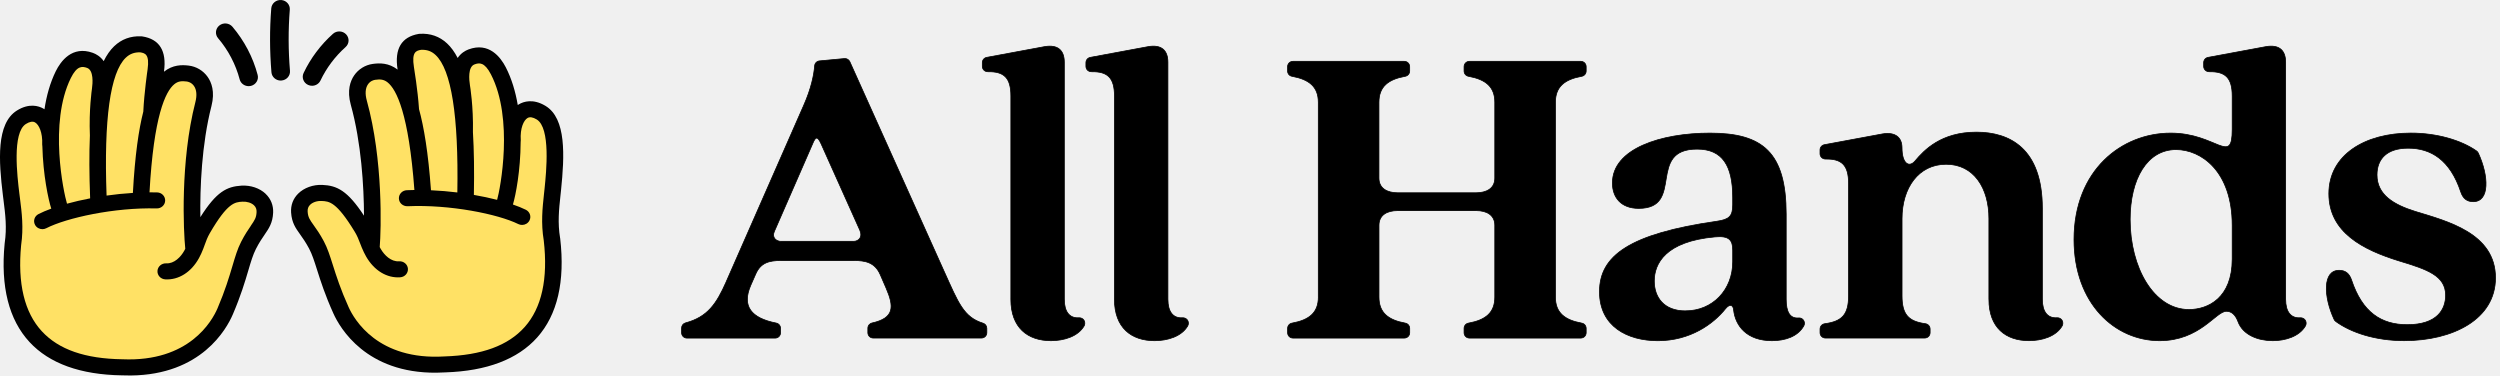
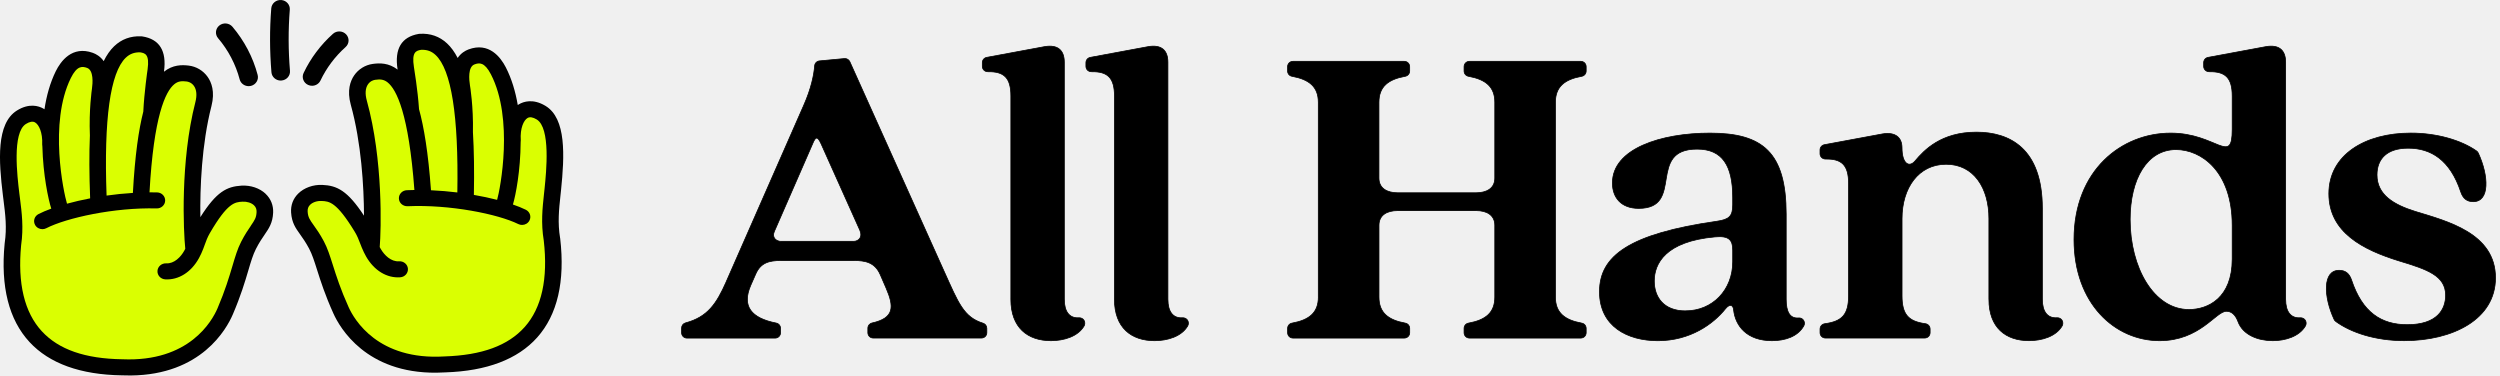
<svg xmlns="http://www.w3.org/2000/svg" width="1305" height="196" viewBox="0 0 1305 196" fill="none">
  <g clip-path="url(#clip0_14027_2415)">
    <g clip-path="url(#clip1_14027_2415)">
-       <path d="M282.419 58.785C273.03 53.163 266.757 61.779 267.526 73.478L267.448 73.566C267.474 61.349 265.779 47.857 260.145 36.941C258.15 33.075 254.107 26.72 246.113 29.715C242.605 31.029 239.423 34.983 241.066 45.191C241.066 45.191 242.892 55.904 242.552 69.372V69.561C240.27 32.418 231.663 21.086 219.352 21.819C215.414 22.501 210.028 24.156 211.841 35.577C211.841 35.577 213.81 47.49 214.449 56.978L214.488 57.458H214.449C208.659 36.979 200.86 36.701 195.213 37.497C190.088 38.217 184.493 43.397 187.323 53.605C196.204 85.632 194.47 124.202 193.805 129.723C191.992 125.946 191.431 122.952 188.914 118.808C178.794 102.169 173.982 100.944 168.074 100.691C162.206 100.438 155.868 103.963 156.285 110.672C156.716 117.38 160.224 118.492 165.205 127.841C169.092 135.118 170.2 144.656 178.025 161.99C184.506 176.342 201.447 192.084 232.302 190.214C257.302 189.405 294.639 180.89 288.144 124.973C286.527 115.258 287.74 107.122 288.588 98.783C289.905 85.846 291.835 64.407 282.432 58.772L282.419 58.785Z" fill="#FFE165" />
-       <path d="M126.317 101.083C120.409 101.449 115.636 102.75 105.829 119.566C103.391 123.748 102.895 126.754 101.148 130.557C100.378 125.049 97.913 86.516 106.181 54.338C108.816 44.092 103.13 39.013 97.992 38.381C92.332 37.687 84.52 38.103 79.121 58.785H79.056L79.134 58.191C79.591 48.691 81.338 36.752 81.338 36.752C82.916 25.293 77.517 23.739 73.566 23.12C61.281 22.614 52.908 33.998 51.291 70.812H51.265C50.704 57.484 52.308 46.871 52.308 46.871C53.756 36.625 50.496 32.734 46.962 31.483C38.915 28.628 34.99 35.059 33.073 38.962C27.648 49.979 26.2 63.497 26.461 75.714L26.383 75.626C26.917 63.914 20.488 55.412 11.203 61.198C1.917 66.997 4.252 88.398 5.817 101.31C6.834 109.636 8.19 117.747 6.756 127.487C1.331 183.505 38.824 191.351 63.837 191.717C94.718 193.044 111.359 176.986 117.566 162.521C125.052 145.061 125.991 135.497 129.734 128.157C134.533 118.719 138.028 117.544 138.328 110.836C138.628 104.127 132.225 100.716 126.356 101.07L126.317 101.083Z" fill="#FFE165" />
+       <path d="M282.419 58.785C273.03 53.163 266.757 61.779 267.526 73.478L267.448 73.566C267.474 61.349 265.779 47.857 260.145 36.941C258.15 33.075 254.107 26.72 246.113 29.715C242.605 31.029 239.423 34.983 241.066 45.191C241.066 45.191 242.892 55.904 242.552 69.372V69.561C240.27 32.418 231.663 21.086 219.352 21.819C215.414 22.501 210.028 24.156 211.841 35.577C211.841 35.577 213.81 47.49 214.449 56.978L214.488 57.458H214.449C208.659 36.979 200.86 36.701 195.213 37.497C190.088 38.217 184.493 43.397 187.323 53.605C196.204 85.632 194.47 124.202 193.805 129.723C191.992 125.946 191.431 122.952 188.914 118.808C178.794 102.169 173.982 100.944 168.074 100.691C162.206 100.438 155.868 103.963 156.285 110.672C156.716 117.38 160.224 118.492 165.205 127.841C169.092 135.118 170.2 144.656 178.025 161.99C184.506 176.342 201.447 192.084 232.302 190.214C257.302 189.405 294.639 180.89 288.144 124.973C286.527 115.258 287.74 107.122 288.588 98.783C289.905 85.846 291.835 64.407 282.432 58.772L282.419 58.785Z" fill="#DAFF01" />
+       <path d="M126.317 101.083C120.409 101.449 115.636 102.75 105.829 119.566C103.391 123.748 102.895 126.754 101.148 130.557C100.378 125.049 97.913 86.516 106.181 54.338C108.816 44.092 103.13 39.013 97.992 38.381C92.332 37.687 84.52 38.103 79.121 58.785H79.056L79.134 58.191C79.591 48.691 81.338 36.752 81.338 36.752C82.916 25.293 77.517 23.739 73.566 23.12C61.281 22.614 52.908 33.998 51.291 70.812H51.265C50.704 57.484 52.308 46.871 52.308 46.871C53.756 36.625 50.496 32.734 46.962 31.483C38.915 28.628 34.99 35.059 33.073 38.962C27.648 49.979 26.2 63.497 26.461 75.714L26.383 75.626C26.917 63.914 20.488 55.412 11.203 61.198C1.917 66.997 4.252 88.398 5.817 101.31C6.834 109.636 8.19 117.747 6.756 127.487C1.331 183.505 38.824 191.351 63.837 191.717C94.718 193.044 111.359 176.986 117.566 162.521C125.052 145.061 125.991 135.497 129.734 128.157C134.533 118.719 138.028 117.544 138.328 110.836C138.628 104.127 132.225 100.716 126.356 101.07L126.317 101.083Z" fill="#DAFF01" />
      <path d="M138.679 101.171C135.549 98.202 130.842 96.623 126.056 96.901C118.387 97.368 112.949 100.084 104.59 113.35C104.368 98.177 105.242 75.398 110.38 55.361C112.31 47.831 110.367 42.917 108.385 40.125C106.076 36.865 102.49 34.718 98.526 34.237C94.913 33.795 90.192 33.77 85.589 37.434C85.589 37.383 85.602 37.32 85.602 37.32C87.088 26.556 83.254 20.391 74.217 19.001L73.721 18.951C68.153 18.71 63.38 20.479 59.532 24.194C57.472 26.177 55.685 28.742 54.133 31.913C52.399 29.449 50.169 28.198 48.408 27.567C37.65 23.739 31.703 31.938 29.12 37.168C26.121 43.258 24.256 50.08 23.213 57.041C22.991 56.902 22.782 56.763 22.561 56.637C20.187 55.31 15.245 53.693 8.828 57.698C-2.048 64.495 -0.665 84.027 1.499 101.815C1.617 102.763 1.734 103.698 1.851 104.645C2.777 111.935 3.651 118.82 2.451 126.919L2.425 127.121C0.247 149.596 4.616 166.892 15.414 178.553C25.795 189.771 42.057 195.608 63.614 195.924C65.192 195.987 66.731 196.013 68.231 196C105.059 195.671 118.27 171.73 121.517 164.15C125.716 154.346 127.894 147.032 129.629 141.144C130.972 136.596 132.041 133.008 133.554 130.026C135.276 126.641 136.788 124.442 138.119 122.497C140.388 119.187 142.344 116.331 142.579 111.025C142.748 107.185 141.392 103.774 138.64 101.171H138.679ZM65.649 30.131C67.722 28.135 70.109 27.251 73.135 27.314C75.756 27.731 78.129 28.35 77.047 36.183C76.969 36.676 75.273 48.438 74.817 58.014C74.817 58.077 74.817 58.14 74.817 58.204C72.43 67.553 70.435 81.02 69.366 100.704C64.736 100.981 60.119 101.462 55.633 102.093C54.186 62.158 57.537 37.939 65.636 30.131H65.649ZM36.945 40.782C40.193 34.212 42.918 34.541 45.448 35.438C48.956 36.688 48.408 43.473 48.004 46.29C47.939 46.745 46.374 57.319 46.922 70.774C46.517 80.212 46.57 91.089 47.052 103.534C42.762 104.355 38.693 105.302 34.976 106.326C33.215 100.59 25.43 64.154 36.945 40.794V40.782ZM130.946 117.86C129.537 119.907 127.79 122.459 125.821 126.325C123.956 129.976 122.808 133.892 121.335 138.832C119.652 144.505 117.553 151.567 113.549 160.929C110.706 167.549 98.76 189.051 63.875 187.535C44.431 187.257 30.686 182.482 21.857 172.943C12.754 163.114 9.115 147.979 11.032 127.98C12.363 118.833 11.385 111.088 10.433 103.609C10.315 102.674 10.198 101.752 10.08 100.817C9.037 92.188 6.246 69.258 13.51 64.723C15.466 63.497 17.07 63.219 18.257 63.876C20.279 65.001 22.313 69.094 22.026 75.436C22.013 75.777 22.052 76.106 22.117 76.434C22.483 91.216 25.208 104.077 26.76 108.903C24.217 109.825 21.974 110.785 20.096 111.745C17.983 112.832 17.188 115.359 18.309 117.405C19.092 118.833 20.605 119.642 22.17 119.629C22.835 119.629 23.513 119.465 24.152 119.136C34.702 113.716 59.728 108.208 81.781 108.802C84.18 108.84 86.15 107.046 86.215 104.734C86.28 102.422 84.402 100.501 82.016 100.438C80.698 100.4 79.368 100.4 78.038 100.4C80.242 60.705 86.306 47.755 91.027 43.928C92.983 42.348 94.848 42.222 97.43 42.538C98.147 42.626 99.947 43.031 101.238 44.85C102.634 46.833 102.894 49.764 101.982 53.327C94 84.419 95.8 120.981 96.713 129.85C96.556 130.153 96.413 130.456 96.243 130.772C94.379 134.17 90.91 137.708 86.775 137.468C84.415 137.354 82.341 139.098 82.198 141.397C82.055 143.709 83.867 145.692 86.254 145.831C93.244 146.236 99.83 142.079 103.872 134.714C104.303 133.93 104.668 133.185 104.994 132.465C105.02 132.414 105.046 132.351 105.072 132.301C105.829 130.658 106.376 129.155 106.859 127.803C107.615 125.706 108.267 123.886 109.571 121.638C118.831 105.744 122.587 105.517 126.564 105.277C128.898 105.138 131.22 105.858 132.589 107.172C133.567 108.094 133.998 109.244 133.932 110.684C133.802 113.653 132.954 114.891 130.907 117.873L130.946 117.86Z" fill="black" />
      <path d="M292.383 124.316C291.04 116.243 291.783 109.345 292.566 102.043C292.67 101.095 292.774 100.16 292.866 99.213C294.691 81.399 295.709 61.83 284.689 55.235C278.194 51.344 273.278 53.049 270.93 54.414C270.709 54.54 270.5 54.692 270.278 54.831C269.091 47.895 267.109 41.11 263.992 35.071C261.319 29.892 255.229 21.793 244.535 25.811C242.787 26.468 240.597 27.756 238.901 30.258C237.284 27.112 235.445 24.585 233.346 22.64C229.433 19.001 224.621 17.308 219.066 17.649L218.57 17.7C209.559 19.254 205.842 25.482 207.537 36.246C207.537 36.246 207.537 36.297 207.55 36.335C202.882 32.747 198.161 32.86 194.561 33.366C190.61 33.922 187.063 36.133 184.82 39.43C182.902 42.26 181.038 47.2 183.111 54.692C188.641 74.64 189.945 97.406 190.01 112.579C181.403 99.466 175.912 96.85 168.244 96.522C163.471 96.32 158.763 98 155.699 101.02C152.999 103.673 151.708 107.109 151.956 110.937C152.295 116.231 154.303 119.061 156.638 122.32C158.007 124.24 159.559 126.413 161.345 129.761C162.923 132.718 164.058 136.28 165.493 140.803C167.344 146.653 169.653 153.93 174.048 163.658C177.438 171.175 191.105 194.888 227.829 194.547C229.316 194.535 230.855 194.484 232.42 194.383C254.094 193.688 270.239 187.548 280.411 176.152C290.975 164.302 295.017 146.931 292.422 124.493L292.396 124.291L292.383 124.316ZM245.317 44.559C244.861 41.704 244.17 34.932 247.665 33.631C250.169 32.684 252.907 32.317 256.272 38.824C268.231 61.981 261.149 98.556 259.493 104.317C255.75 103.357 251.668 102.485 247.365 101.74C247.6 89.295 247.443 78.405 246.869 68.98C247.156 55.525 245.396 44.976 245.317 44.559ZM219.822 26C222.861 25.874 225.26 26.72 227.36 28.691C235.602 36.36 239.423 60.503 238.732 100.464C234.232 99.908 229.616 99.516 224.973 99.314C223.539 79.643 221.283 66.226 218.714 56.915C218.714 56.852 218.714 56.789 218.714 56.726C218.074 47.149 216.144 35.425 216.066 34.97C214.827 27.125 217.188 26.468 219.809 26H219.822ZM283.841 125.554C286.136 145.516 282.785 160.714 273.878 170.707C265.231 180.397 251.577 185.426 232.015 186.057C197.326 188.18 184.937 166.905 181.977 160.335C177.777 151.037 175.547 144.025 173.761 138.378C172.196 133.45 170.97 129.572 169.04 125.946C167.005 122.118 165.206 119.604 163.758 117.582C161.658 114.639 160.785 113.413 160.589 110.444C160.498 109.004 160.915 107.842 161.867 106.907C163.223 105.568 165.519 104.797 167.866 104.911C171.844 105.088 175.599 105.239 185.172 120.968C186.528 123.192 187.206 124.998 188.002 127.083C188.523 128.435 189.097 129.938 189.893 131.568C189.919 131.618 189.932 131.669 189.958 131.707C190.31 132.427 190.688 133.16 191.131 133.943C195.318 141.233 201.982 145.276 208.959 144.745C211.332 144.568 213.119 142.547 212.936 140.247C212.754 137.948 210.68 136.242 208.294 136.394C204.16 136.697 200.625 133.223 198.695 129.862C198.513 129.547 198.369 129.256 198.213 128.953C198.956 120.084 200.065 83.484 191.484 52.544C190.492 48.994 190.701 46.063 192.057 44.054C193.322 42.209 195.109 41.767 195.826 41.666C198.395 41.3 200.273 41.401 202.256 42.942C207.055 46.694 213.367 59.53 216.314 99.175C214.984 99.188 213.654 99.225 212.349 99.289C209.963 99.39 208.124 101.348 208.228 103.66C208.333 105.972 210.315 107.715 212.741 107.652C234.767 106.667 259.911 111.72 270.552 116.963C271.191 117.279 271.869 117.418 272.547 117.418C274.112 117.406 275.612 116.572 276.368 115.119C277.451 113.06 276.603 110.533 274.464 109.484C272.573 108.549 270.304 107.64 267.748 106.755C269.209 101.904 271.7 88.992 271.778 74.211C271.843 73.882 271.869 73.554 271.843 73.213C271.426 66.883 273.395 62.752 275.39 61.59C276.564 60.907 278.168 61.16 280.15 62.348C287.506 66.757 285.158 89.725 284.271 98.379C284.18 99.314 284.076 100.236 283.971 101.171C283.163 108.676 282.328 116.42 283.841 125.554Z" fill="black" />
      <path d="M162.923 44.774C162.232 44.774 161.527 44.648 160.862 44.344C158.424 43.258 157.354 40.466 158.476 38.103C162.101 30.435 167.409 23.36 173.812 17.649C175.781 15.893 178.859 16.007 180.672 17.927C182.485 19.835 182.367 22.817 180.385 24.573C174.921 29.449 170.395 35.488 167.292 42.032C166.483 43.738 164.749 44.761 162.923 44.774Z" fill="black" />
      <path d="M146.57 42.058C144.053 42.083 141.901 40.213 141.692 37.737C140.766 26.657 140.727 15.426 141.601 4.346C141.809 1.756 144.144 -0.177 146.804 0.013C149.478 0.215 151.473 2.464 151.277 5.054C150.443 15.641 150.482 26.379 151.369 36.966C151.59 39.556 149.595 41.83 146.922 42.032C146.804 42.032 146.687 42.045 146.57 42.045V42.058Z" fill="black" />
      <path d="M129.851 44.976C127.673 45.002 125.665 43.574 125.104 41.439C123.043 33.606 119.144 26.165 113.836 19.936C112.128 17.927 112.428 14.971 114.488 13.316C116.562 11.661 119.614 11.952 121.322 13.948C127.53 21.25 132.094 29.955 134.494 39.114C135.159 41.628 133.581 44.193 130.985 44.837C130.594 44.938 130.216 44.976 129.825 44.989L129.851 44.976Z" fill="black" />
    </g>
  </g>
  <path d="M379.045 147.144L419.52 55.032C423.451 46.205 424.882 39.02 425.244 34.35C425.349 32.994 426.419 31.91 427.775 31.789L440.789 30.569C441.979 30.464 443.109 31.111 443.606 32.211L492.788 141.571C500.244 158.005 502.94 165.566 513.153 168.715C514.313 169.076 515.127 170.161 515.127 171.381V173.655C515.127 175.207 513.876 176.457 512.325 176.457H455.822C454.271 176.457 453.021 175.207 453.021 173.655V171.321C453.021 170.01 453.955 168.88 455.235 168.594C466.954 166.003 466.728 160.068 462.556 150.413L459.528 143.438C456.741 136.931 451.62 135.997 445.805 135.997H407.665C401.384 135.997 396.97 137.157 394.409 143.212L391.849 149.027C387.224 159.827 391.999 166.033 405.195 168.639C406.505 168.895 407.439 170.055 407.439 171.381V173.685C407.439 175.237 406.189 176.487 404.637 176.487H358.589C357.037 176.487 355.787 175.237 355.787 173.685V171.245C355.787 169.98 356.631 168.88 357.851 168.549C369.344 165.476 373.984 158.622 379.045 147.174V147.144ZM407.665 125.98H445.579C448.14 125.98 450.46 123.886 448.833 120.166L428.603 75.051C426.75 71.089 425.816 71.089 424.19 75.051L404.185 120.874C402.785 124.127 405.345 125.995 407.68 125.995L407.665 125.98Z" fill="black" stroke="black" stroke-width="0.394" stroke-miterlimit="10" />
  <path d="M527.675 156.227V50.166C527.675 40.511 524.075 37.302 515.685 37.438C514.103 37.468 512.777 36.233 512.777 34.636V32.708C512.777 31.352 513.741 30.207 515.067 29.951L545.344 24.333C552.093 23.173 555.572 26.201 555.572 32.467V156.212C555.572 162.825 558.329 166.184 563.179 165.883C564.836 165.777 566.267 166.997 566.267 168.669V168.745C566.267 169.227 566.162 169.709 565.921 170.115C562.682 175.689 555.316 177.843 548.598 177.843C536.502 177.843 527.66 171.094 527.66 156.212L527.675 156.227Z" fill="black" stroke="black" stroke-width="0.394" stroke-miterlimit="10" />
  <path d="M581.748 156.227V50.166C581.748 40.511 578.148 37.302 569.758 37.438C568.176 37.468 566.851 36.233 566.851 34.636V32.708C566.851 31.352 567.815 30.207 569.14 29.951L599.417 24.333C606.166 23.173 609.645 26.201 609.645 32.467V156.212C609.645 162.825 612.402 166.184 617.252 165.883C618.909 165.777 620.34 166.997 620.34 168.669V168.745C620.34 169.227 620.235 169.709 619.994 170.115C616.755 175.689 609.389 177.843 602.671 177.843C590.575 177.843 581.733 171.094 581.733 156.212L581.748 156.227Z" fill="black" stroke="black" stroke-width="0.394" stroke-miterlimit="10" />
  <path d="M688.158 155.052V53.42C688.158 45.256 683.383 41.46 674.405 39.818C673.079 39.577 672.115 38.417 672.115 37.077V34.817C672.115 33.266 673.365 32.015 674.917 32.015H733.046C734.598 32.015 735.848 33.266 735.848 34.817V37.077C735.848 38.417 734.884 39.577 733.558 39.818C724.566 41.445 719.806 45.241 719.806 53.42V92.961C719.806 98.309 723.993 100.644 729.808 100.644H770.283C776.097 100.644 780.285 98.324 780.285 92.961V53.42C780.285 45.256 775.51 41.46 766.532 39.818C765.206 39.577 764.242 38.417 764.242 37.077V34.817C764.242 33.266 765.493 32.015 767.044 32.015H825.173C826.725 32.015 827.975 33.266 827.975 34.817V37.077C827.975 38.417 827.011 39.577 825.686 39.818C816.708 41.445 811.933 45.241 811.933 53.42V155.067C811.933 163.232 816.708 167.027 825.686 168.669C827.011 168.91 827.975 170.07 827.975 171.411V173.67C827.975 175.222 826.725 176.472 825.173 176.472H767.044C765.493 176.472 764.242 175.222 764.242 173.67V171.411C764.242 170.07 765.206 168.91 766.532 168.669C775.525 167.043 780.285 163.247 780.285 155.067V117.62C780.285 112.272 776.097 109.938 770.524 109.938H729.582C723.993 109.938 719.821 112.257 719.821 117.62V155.067C719.821 163.232 724.596 167.027 733.573 168.669C734.899 168.91 735.863 170.07 735.863 171.411V173.67C735.863 175.222 734.613 176.472 733.061 176.472H674.932C673.381 176.472 672.13 175.222 672.13 173.67V171.411C672.13 170.07 673.094 168.91 674.42 168.669C683.398 167.043 688.173 163.247 688.173 155.067L688.158 155.052Z" fill="black" stroke="black" stroke-width="0.394" stroke-miterlimit="10" />
  <path d="M834.929 152.265C834.929 133.421 850.745 122.033 896.101 115.511C902.608 114.577 904.476 112.95 904.476 106.909V103.189C904.476 86.438 899.128 77.837 885.873 77.837C859.361 77.837 879.591 108.777 855.4 108.777C846.091 108.777 841.677 102.963 841.677 95.522C841.677 77.611 867.029 69.477 892.621 69.477C920.066 69.477 932.388 79.479 932.388 111.805V156.227C932.388 162.855 934.346 166.379 938.941 165.973C940.553 165.837 941.923 167.148 941.923 168.759C941.923 169.226 941.818 169.708 941.577 170.115C938.414 175.688 931.891 177.843 924.947 177.843C911.917 177.843 905.877 170.16 904.943 161.8C904.717 159.013 902.849 158.546 900.755 161.107C894.248 169.241 882.152 177.858 865.402 177.858C849.585 177.858 834.929 170.416 834.929 152.28V152.265ZM879.817 162.267C894.007 162.267 904.476 151.331 904.476 136.675V130.634C904.476 125.287 902.623 122.952 895.167 123.66C869.348 125.98 863.534 137.608 863.534 146.692C863.534 155.067 868.414 162.282 879.817 162.282V162.267Z" fill="black" stroke="black" stroke-width="0.394" stroke-miterlimit="10" />
  <path d="M1038.21 156.227V114.125C1038.21 98.083 1030.3 85.746 1015.89 85.746C1001.47 85.746 992.856 98.068 992.856 114.125V154.359C992.856 164.211 996.2 167.751 1005.07 168.971C1006.46 169.167 1007.51 170.341 1007.51 171.742V173.655C1007.51 175.207 1006.26 176.457 1004.71 176.457H952.863C951.311 176.457 950.061 175.207 950.061 173.655V171.757C950.061 170.357 951.115 169.182 952.501 168.986C961.584 167.766 964.944 164.226 964.944 154.359V95.748C964.944 86.093 961.343 82.884 952.953 83.02C951.372 83.05 950.046 81.814 950.046 80.218V78.29C950.046 76.934 951.01 75.789 952.336 75.533L982.613 69.915C989.361 68.755 992.841 71.782 992.841 77.13C992.841 85.505 996.561 87.599 999.589 84.104C1004.47 78.29 1013.31 68.981 1031.69 68.981C1048.91 68.981 1066.11 77.356 1066.11 108.748V156.197C1066.11 162.81 1068.87 166.169 1073.72 165.868C1075.37 165.762 1076.8 166.982 1076.8 168.654V168.73C1076.8 169.212 1076.7 169.694 1076.46 170.1C1073.22 175.674 1065.85 177.828 1059.13 177.828C1047.04 177.828 1038.2 171.08 1038.2 156.197L1038.21 156.227Z" fill="black" stroke="black" stroke-width="0.394" stroke-miterlimit="10" />
  <path d="M1082.63 125.061C1082.63 88.773 1107.52 69.478 1133.11 69.478C1157.06 69.478 1165.21 86.695 1165.21 67.61V50.166C1165.21 40.511 1161.61 37.302 1153.22 37.438C1151.64 37.468 1150.31 36.233 1150.31 34.636V32.708C1150.31 31.352 1151.27 30.207 1152.6 29.951L1182.88 24.333C1189.63 23.173 1193.1 26.201 1193.1 32.467V156.212C1193.1 162.825 1195.86 166.184 1200.71 165.883C1202.37 165.777 1203.8 166.997 1203.8 168.669V168.745C1203.8 169.227 1203.69 169.709 1203.45 170.115C1200.21 175.689 1192.86 177.843 1186.36 177.843C1178.67 177.843 1170.77 174.815 1168.22 167.841C1166.82 164.12 1164.73 162.493 1162.18 162.493C1156.59 162.493 1148.46 177.843 1127.29 177.843C1104.04 177.843 1082.63 158.532 1082.63 125.046V125.061ZM1142.64 161.574C1152.64 161.574 1165.21 155.534 1165.21 135.289V117.62C1165.21 89.24 1148.92 78.079 1135.89 78.079C1120.77 78.079 1111.94 93.428 1111.94 114.592C1111.94 139.718 1124.27 161.574 1142.64 161.574Z" fill="black" stroke="black" stroke-width="0.394" stroke-miterlimit="10" />
  <path d="M1219.29 167.826C1218.9 167.539 1218.6 167.163 1218.39 166.726C1212.86 154.781 1212.35 141.103 1221.02 141.103C1224.28 141.103 1226.37 142.73 1227.53 146.225C1233.12 162.975 1242.88 169.483 1256.6 169.483C1272.19 169.483 1276.61 161.574 1276.61 154.133C1276.61 143.905 1267.07 140.636 1252.41 136.223C1233.57 130.408 1215.66 121.34 1215.66 101.095C1215.66 80.85 1234.5 69.462 1258.45 69.462C1272.06 69.462 1284.77 73.213 1292.72 78.787C1293.13 79.073 1293.46 79.464 1293.67 79.916C1299.19 91.846 1299.68 105.268 1291.02 105.268C1287.77 105.268 1285.67 103.641 1284.51 100.146C1278.93 83.396 1268.92 77.355 1257.07 77.355C1245.91 77.355 1240.79 82.944 1240.79 91.304C1240.79 101.773 1249.63 106.895 1260.79 110.374C1277.54 115.496 1302.65 121.777 1302.65 145.035C1302.65 166.666 1280.33 177.828 1254.98 177.828C1240 177.828 1227.23 173.625 1219.28 167.795L1219.29 167.826Z" fill="black" stroke="black" stroke-width="0.394" stroke-miterlimit="10" />
  <defs>
    <clipPath id="clip0_14027_2415">
      <rect width="294" height="196" fill="white" />
    </clipPath>
    <clipPath id="clip1_14027_2415">
      <rect width="294" height="196" fill="white" />
    </clipPath>
  </defs>
</svg>
